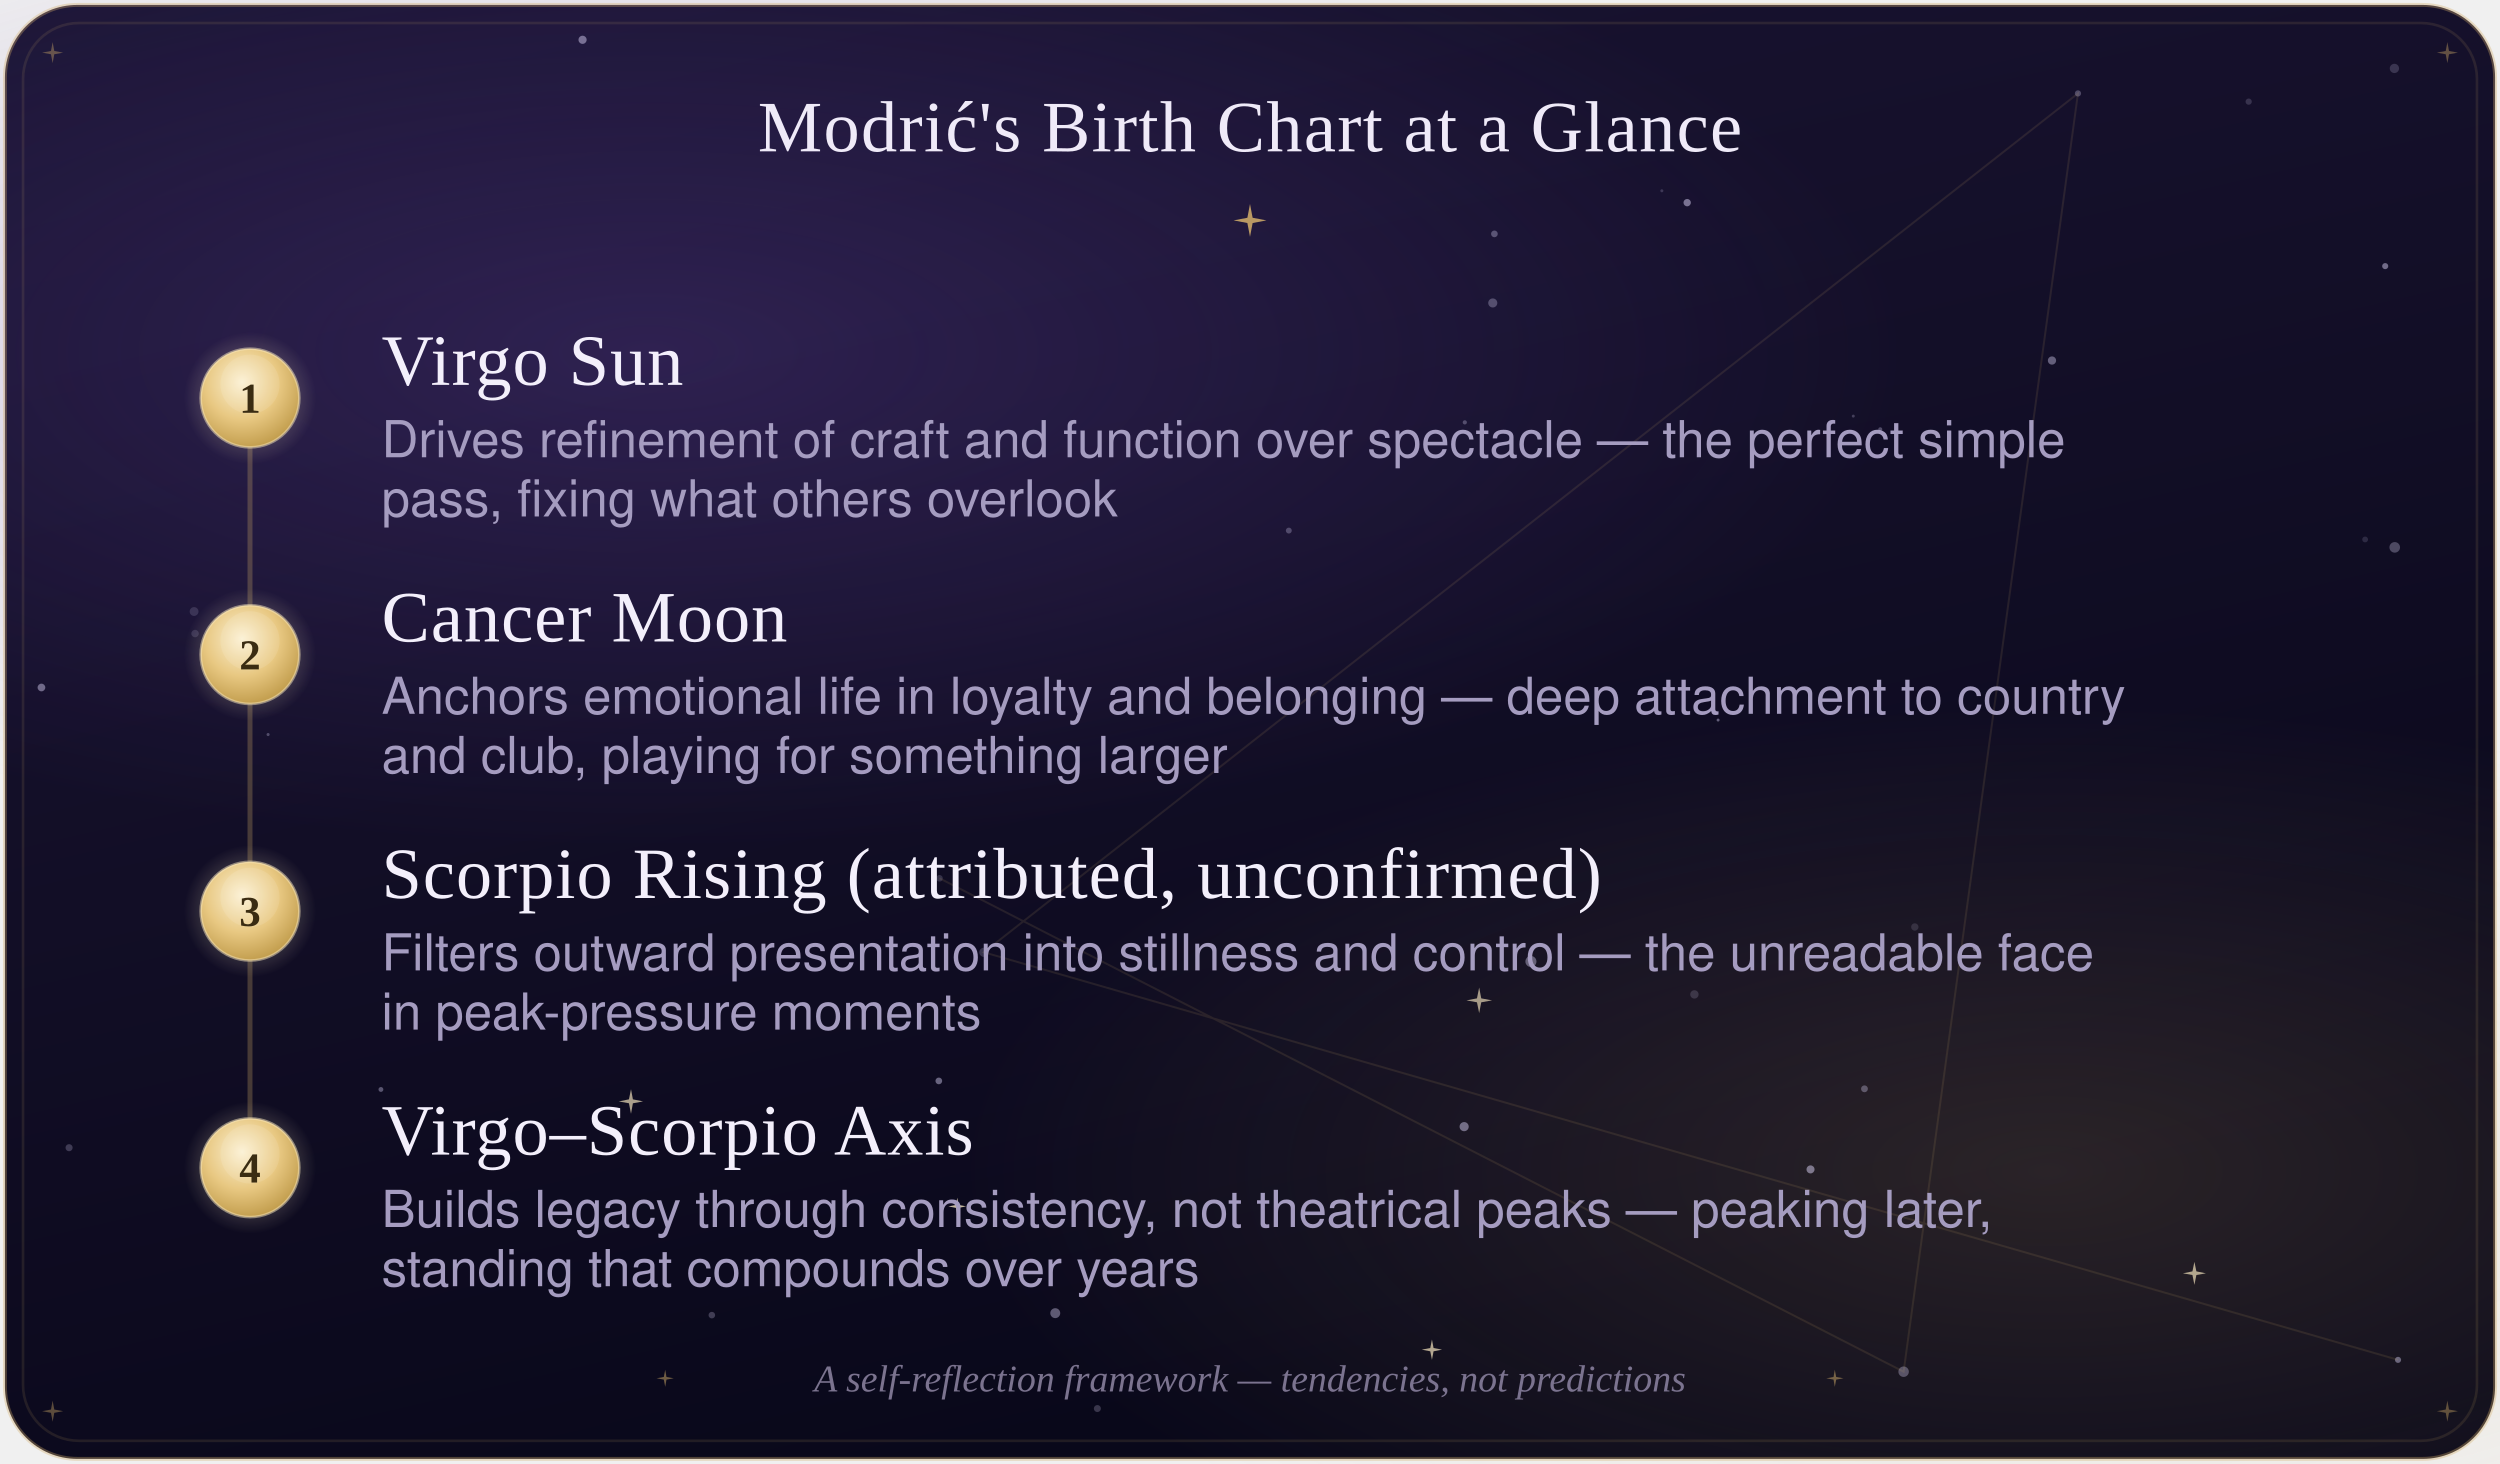
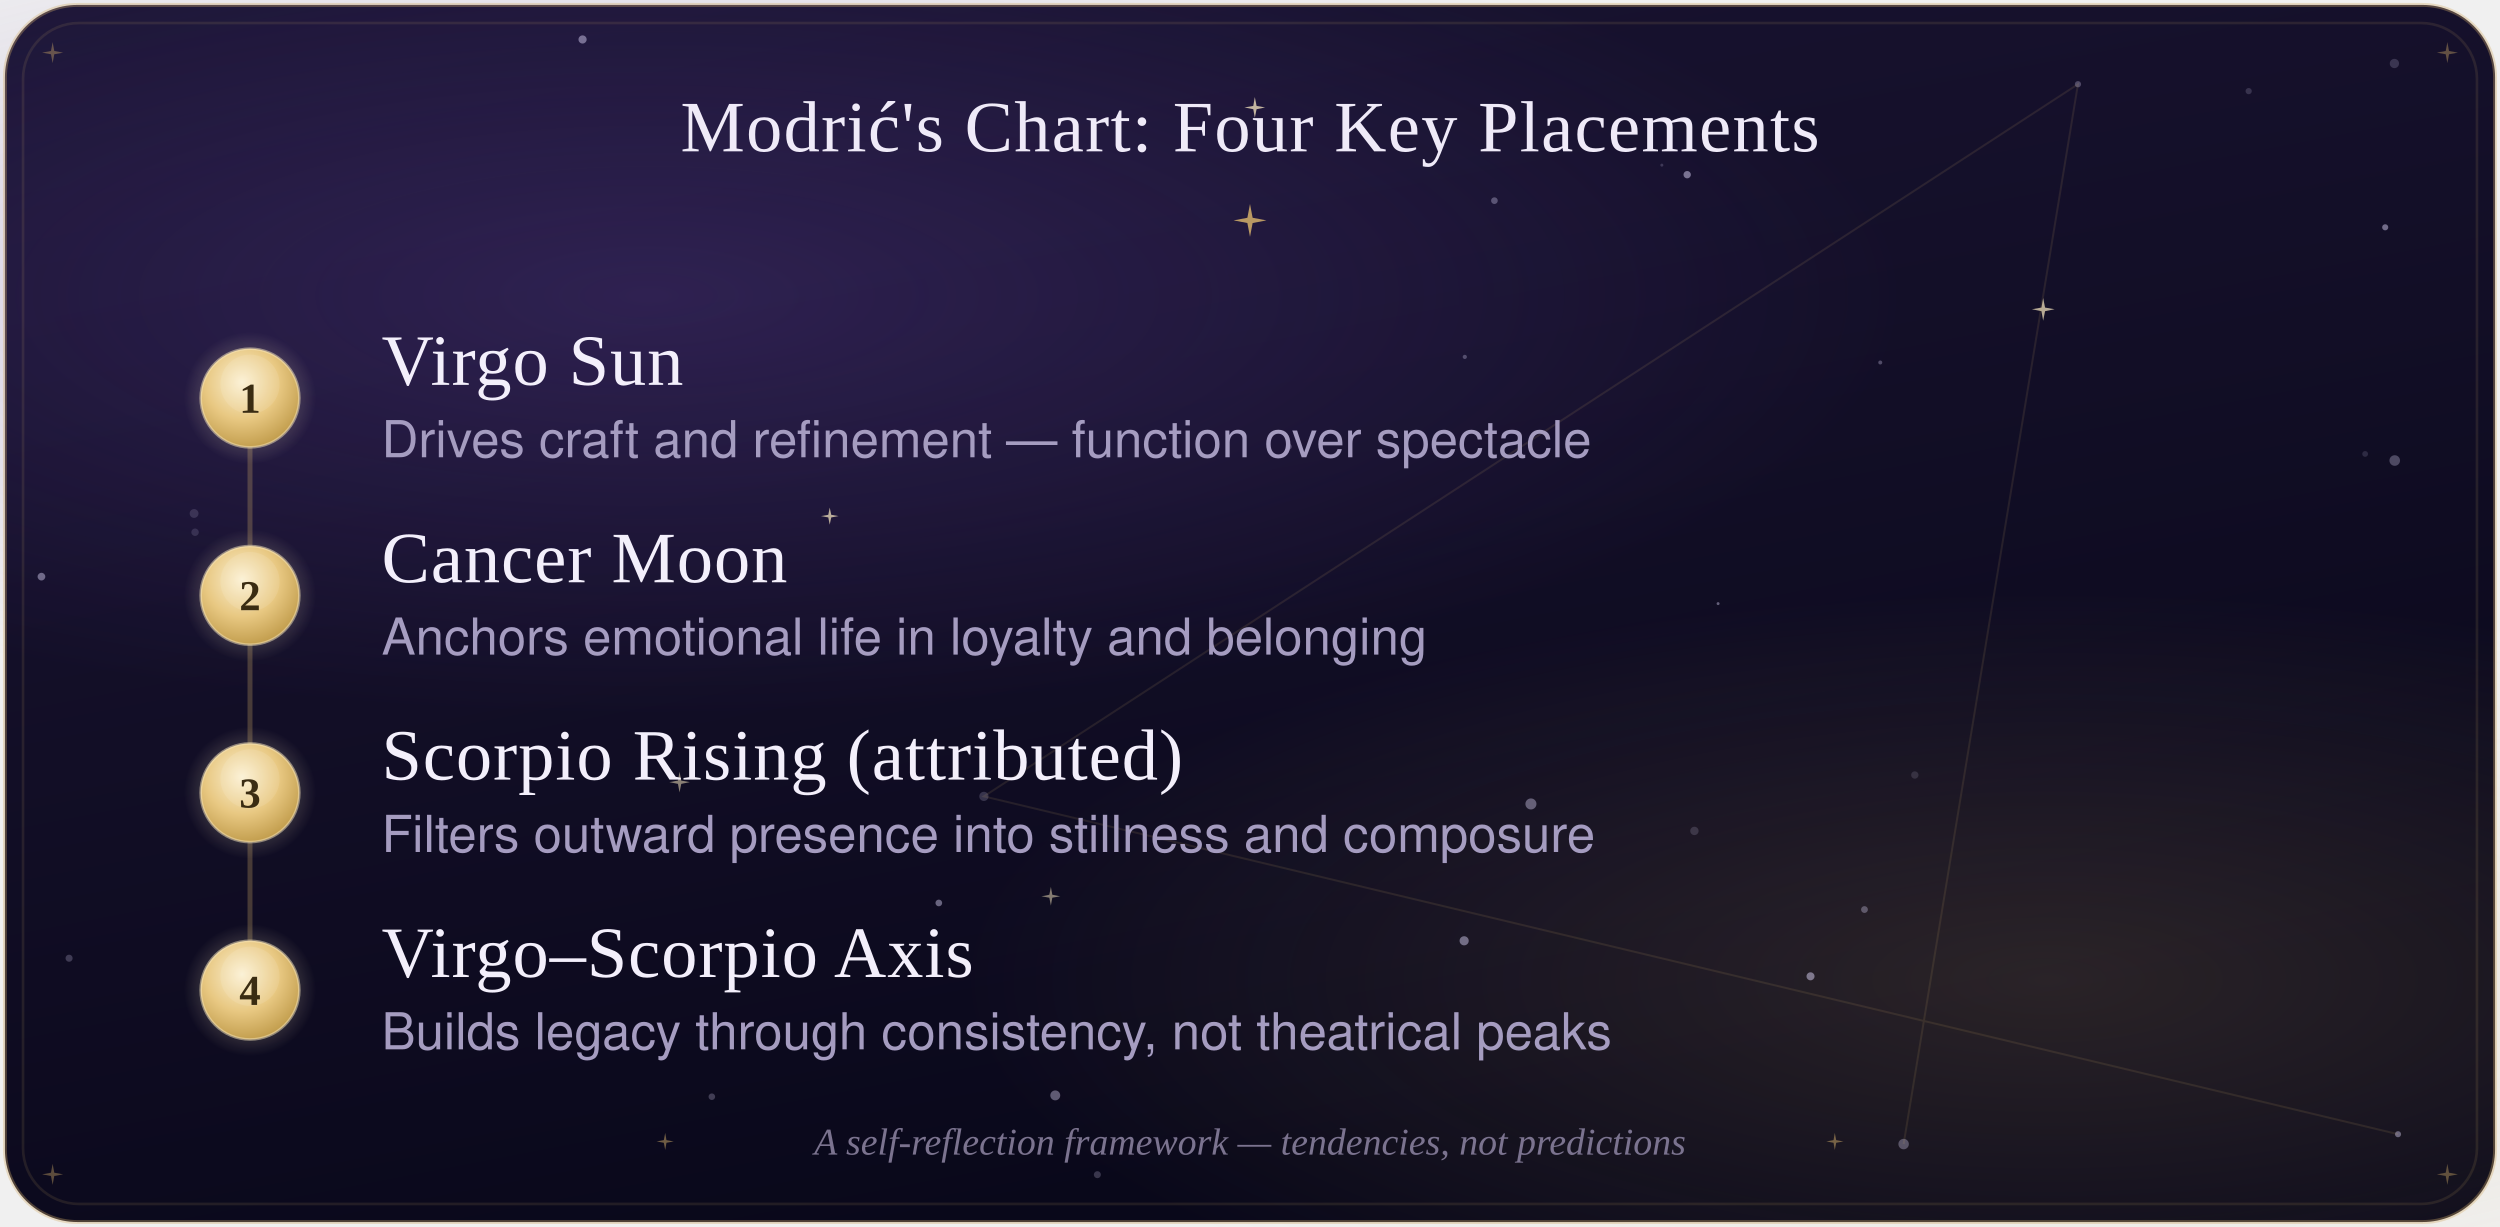
- <svg xmlns="http://www.w3.org/2000/svg" viewBox="0 0 760 445" role="img" aria-label="Modrić's Birth Chart at a Glance">
+ <svg xmlns="http://www.w3.org/2000/svg" viewBox="0 0 760 373" role="img" aria-label="Modrić's Chart: Four Key Placements">
  <defs>
    <linearGradient id="lukamodriczodiacsign1en-panel" x1="0" y1="0" x2="0.4" y2="1">
      <stop offset="0" stop-color="#1a1433" />
      <stop offset="0.55" stop-color="#120e26" />
      <stop offset="1" stop-color="#09081a" />
    </linearGradient>
    <radialGradient id="lukamodriczodiacsign1en-foil" cx="0.42" cy="0.34" r="0.75">
      <stop offset="0" stop-color="#fbf0d2" />
      <stop offset="0.5" stop-color="#e8c882" />
      <stop offset="1" stop-color="#b8923f" />
    </radialGradient>
    <radialGradient id="lukamodriczodiacsign1en-glow" cx="0.5" cy="0.5" r="0.5">
      <stop offset="0" stop-color="#f6e6bf" />
      <stop offset="1" stop-color="#f6e6bf" stop-opacity="0" />
    </radialGradient>
    <radialGradient id="lukamodriczodiacsign1en-neb1" cx="0.5" cy="0.5" r="0.5">
      <stop offset="0" stop-color="#6f4bb0" stop-opacity="0.28" />
      <stop offset="1" stop-color="#6f4bb0" stop-opacity="0" />
    </radialGradient>
    <radialGradient id="lukamodriczodiacsign1en-neb2" cx="0.5" cy="0.5" r="0.5">
      <stop offset="0" stop-color="#d4af6a" stop-opacity="0.16" />
      <stop offset="1" stop-color="#d4af6a" stop-opacity="0" />
    </radialGradient>
    <linearGradient id="lukamodriczodiacsign1en-rule" x1="0" y1="0" x2="1" y2="0">
      <stop offset="0" stop-color="#d4af6a" stop-opacity="0" />
      <stop offset="0.5" stop-color="#d4af6a" stop-opacity="0.6" />
      <stop offset="1" stop-color="#d4af6a" stop-opacity="0" />
    </linearGradient>
  </defs>
-   <rect x="1.5" y="1.5" width="757" height="442" rx="22" fill="url(#lukamodriczodiacsign1en-panel)" />
-   <ellipse cx="198" cy="107" rx="380" ry="151" fill="url(#lukamodriczodiacsign1en-neb1)" />
-   <ellipse cx="623" cy="356" rx="334" ry="142" fill="url(#lukamodriczodiacsign1en-neb2)" />
-   <circle cx="454.3" cy="71.1" r="1.02" fill="#cfc8ea" opacity="0.35" />
-   <circle cx="550.4" cy="355.5" r="1.22" fill="#cfc8ea" opacity="0.53" />
-   <circle cx="582.1" cy="281.8" r="1.12" fill="#cfc8ea" opacity="0.15" />
-   <circle cx="729.0" cy="413.4" r="0.93" fill="#cfc8ea" opacity="0.45" />
-   <circle cx="728.0" cy="166.4" r="1.61" fill="#cfc8ea" opacity="0.32" />
-   <circle cx="465.4" cy="292.3" r="1.68" fill="#cfc8ea" opacity="0.42" />
-   <circle cx="727.9" cy="20.8" r="1.41" fill="#cfc8ea" opacity="0.20" />
-   <circle cx="445.1" cy="342.5" r="1.39" fill="#cfc8ea" opacity="0.49" />
-   <circle cx="683.6" cy="30.9" r="0.95" fill="#cfc8ea" opacity="0.19" />
-   <circle cx="59.3" cy="192.6" r="1.13" fill="#cfc8ea" opacity="0.16" />
-   <circle cx="566.8" cy="331.0" r="1.04" fill="#cfc8ea" opacity="0.35" />
-   <circle cx="505.2" cy="58.0" r="0.46" fill="#cfc8ea" opacity="0.21" />
-   <circle cx="333.6" cy="428.2" r="1.07" fill="#cfc8ea" opacity="0.24" />
-   <circle cx="445.3" cy="128.4" r="0.64" fill="#cfc8ea" opacity="0.32" />
-   <circle cx="719.0" cy="164.0" r="0.88" fill="#cfc8ea" opacity="0.16" />
-   <circle cx="59.0" cy="185.9" r="1.34" fill="#cfc8ea" opacity="0.17" />
-   <circle cx="285.4" cy="328.6" r="1.02" fill="#cfc8ea" opacity="0.47" />
-   <circle cx="299.1" cy="289.5" r="1.40" fill="#cfc8ea" opacity="0.21" />
-   <circle cx="320.8" cy="399.2" r="1.51" fill="#cfc8ea" opacity="0.42" />
-   <circle cx="571.6" cy="130.5" r="0.61" fill="#cfc8ea" opacity="0.33" />
-   <circle cx="725.1" cy="80.9" r="0.93" fill="#cfc8ea" opacity="0.50" />
-   <circle cx="512.9" cy="61.6" r="1.12" fill="#cfc8ea" opacity="0.53" />
-   <circle cx="177.1" cy="12.1" r="1.24" fill="#cfc8ea" opacity="0.50" />
-   <circle cx="631.7" cy="28.4" r="0.95" fill="#cfc8ea" opacity="0.31" />
-   <circle cx="12.6" cy="209.0" r="1.17" fill="#cfc8ea" opacity="0.48" />
-   <circle cx="522.3" cy="218.9" r="0.45" fill="#cfc8ea" opacity="0.44" />
-   <circle cx="515.1" cy="302.3" r="1.27" fill="#cfc8ea" opacity="0.18" />
-   <circle cx="216.4" cy="399.8" r="1.00" fill="#cfc8ea" opacity="0.27" />
-   <circle cx="578.7" cy="417.0" r="1.59" fill="#cfc8ea" opacity="0.35" />
-   <circle cx="391.8" cy="161.3" r="0.90" fill="#cfc8ea" opacity="0.30" />
-   <circle cx="21.0" cy="348.9" r="1.08" fill="#cfc8ea" opacity="0.25" />
-   <circle cx="623.8" cy="109.6" r="1.25" fill="#cfc8ea" opacity="0.43" />
-   <circle cx="563.4" cy="126.5" r="0.45" fill="#cfc8ea" opacity="0.26" />
-   <circle cx="115.8" cy="331.2" r="0.74" fill="#cfc8ea" opacity="0.39" />
-   <circle cx="81.5" cy="223.3" r="0.47" fill="#cfc8ea" opacity="0.32" />
-   <circle cx="453.8" cy="92.1" r="1.38" fill="#cfc8ea" opacity="0.32" />
-   <circle cx="600.7" cy="288.3" r="0.95" fill="#cfc8ea" opacity="0.46" />
-   <circle cx="285.6" cy="267.0" r="1.00" fill="#cfc8ea" opacity="0.19" />
-   <path d="M 667.098 383.6 L 667.7 386.5 L 670.6 387.092 L 667.7 387.6 L 667.098 390.6 L 666.5 387.6 L 663.6 387.092 L 666.5 386.5 Z" fill="#f6e6bf" opacity="0.684" />
-   <path d="M 435.313 407.2 L 435.8 409.8 L 438.4 410.284 L 435.8 410.8 L 435.313 413.4 L 434.8 410.8 L 432.2 410.284 L 434.8 409.8 Z" fill="#f6e6bf" opacity="0.706" />
-   <path d="M 291.02 364.1 L 291.4 366.3 L 293.7 366.743 L 291.4 367.2 L 291.02 369.4 L 290.6 367.2 L 288.3 366.743 L 290.6 366.3 Z" fill="#f6e6bf" opacity="0.794" />
-   <path d="M 449.667 300.2 L 450.3 303.5 L 453.6 304.119 L 450.3 304.7 L 449.667 308.0 L 449.0 304.7 L 445.8 304.119 L 449.0 303.5 Z" fill="#f6e6bf" opacity="0.643" />
-   <path d="M 191.825 331.1 L 192.4 334.2 L 195.5 334.834 L 192.4 335.4 L 191.825 338.6 L 191.2 335.4 L 188.1 334.834 L 191.2 334.2 Z" fill="#f6e6bf" opacity="0.674" />
-   <path d="M 729.0 413.4 L 299.1 289.5 L 631.7 28.4 L 578.7 417.0 L 285.6 267.0" fill="none" stroke="#d4af6a" stroke-width="0.6" opacity="0.12" />
-   <rect x="1.5" y="1.5" width="757" height="442" rx="22" fill="none" stroke="#d4af6a" stroke-opacity="0.34" stroke-width="1.2" />
-   <rect x="7" y="7" width="746" height="431" rx="17" fill="none" stroke="#d4af6a" stroke-opacity="0.12" stroke-width="0.8" />
+   <rect x="1.5" y="1.5" width="757" height="370" rx="22" fill="url(#lukamodriczodiacsign1en-panel)" />
+   <ellipse cx="198" cy="90" rx="380" ry="127" fill="url(#lukamodriczodiacsign1en-neb1)" />
+   <ellipse cx="623" cy="298" rx="334" ry="119" fill="url(#lukamodriczodiacsign1en-neb2)" />
+   <circle cx="454.3" cy="61.0" r="1.02" fill="#cfc8ea" opacity="0.35" />
+   <circle cx="550.4" cy="296.8" r="1.22" fill="#cfc8ea" opacity="0.53" />
+   <circle cx="582.1" cy="235.6" r="1.12" fill="#cfc8ea" opacity="0.15" />
+   <circle cx="729.0" cy="344.8" r="0.93" fill="#cfc8ea" opacity="0.45" />
+   <circle cx="728.0" cy="140.0" r="1.61" fill="#cfc8ea" opacity="0.32" />
+   <circle cx="465.4" cy="244.4" r="1.68" fill="#cfc8ea" opacity="0.42" />
+   <circle cx="727.9" cy="19.3" r="1.41" fill="#cfc8ea" opacity="0.20" />
+   <circle cx="445.1" cy="286.0" r="1.39" fill="#cfc8ea" opacity="0.49" />
+   <circle cx="683.6" cy="27.7" r="0.95" fill="#cfc8ea" opacity="0.19" />
+   <circle cx="59.3" cy="161.8" r="1.13" fill="#cfc8ea" opacity="0.16" />
+   <circle cx="566.8" cy="276.5" r="1.04" fill="#cfc8ea" opacity="0.35" />
+   <circle cx="505.2" cy="50.2" r="0.46" fill="#cfc8ea" opacity="0.21" />
+   <circle cx="333.6" cy="357.1" r="1.07" fill="#cfc8ea" opacity="0.24" />
+   <circle cx="445.3" cy="108.5" r="0.64" fill="#cfc8ea" opacity="0.32" />
+   <circle cx="719.0" cy="138.0" r="0.88" fill="#cfc8ea" opacity="0.16" />
+   <circle cx="59.0" cy="156.1" r="1.34" fill="#cfc8ea" opacity="0.17" />
+   <circle cx="285.4" cy="274.5" r="1.02" fill="#cfc8ea" opacity="0.47" />
+   <circle cx="299.1" cy="242.1" r="1.40" fill="#cfc8ea" opacity="0.21" />
+   <circle cx="320.8" cy="333.0" r="1.51" fill="#cfc8ea" opacity="0.42" />
+   <circle cx="571.6" cy="110.2" r="0.61" fill="#cfc8ea" opacity="0.33" />
+   <circle cx="725.1" cy="69.1" r="0.93" fill="#cfc8ea" opacity="0.50" />
+   <circle cx="512.9" cy="53.1" r="1.12" fill="#cfc8ea" opacity="0.53" />
+   <circle cx="177.1" cy="12.0" r="1.24" fill="#cfc8ea" opacity="0.50" />
+   <circle cx="631.7" cy="25.6" r="0.95" fill="#cfc8ea" opacity="0.31" />
+   <circle cx="12.6" cy="175.3" r="1.17" fill="#cfc8ea" opacity="0.48" />
+   <circle cx="522.3" cy="183.5" r="0.45" fill="#cfc8ea" opacity="0.44" />
+   <circle cx="515.1" cy="252.6" r="1.27" fill="#cfc8ea" opacity="0.18" />
+   <circle cx="216.4" cy="333.4" r="1.00" fill="#cfc8ea" opacity="0.27" />
+   <circle cx="578.7" cy="347.8" r="1.59" fill="#cfc8ea" opacity="0.35" />
+   <circle cx="391.8" cy="135.8" r="0.90" fill="#cfc8ea" opacity="0.30" />
+   <circle cx="21.0" cy="291.3" r="1.08" fill="#cfc8ea" opacity="0.25" />
+   <path d="M 621.121 90.6 L 621.7 93.5 L 624.6 94.01 L 621.7 94.6 L 621.121 97.5 L 620.6 94.6 L 617.7 94.01 L 620.6 93.5 Z" fill="#f6e6bf" opacity="0.722" />
+   <path d="M 319.467 269.6 L 319.9 272.0 L 322.3 272.478 L 319.9 272.9 L 319.467 275.3 L 319.0 272.9 L 316.6 272.478 L 319.0 272.0 Z" fill="#f6e6bf" opacity="0.511" />
+   <path d="M 252.233 154.3 L 252.7 156.5 L 254.9 156.892 L 252.7 157.3 L 252.233 159.5 L 251.8 157.3 L 249.6 156.892 L 251.8 156.5 Z" fill="#f6e6bf" opacity="0.727" />
+   <path d="M 206.578 234.6 L 207.1 237.3 L 209.7 237.771 L 207.1 238.3 L 206.578 240.9 L 206.1 238.3 L 203.5 237.771 L 206.1 237.3 Z" fill="#f6e6bf" opacity="0.528" />
+   <path d="M 381.462 29.5 L 382.0 32.2 L 384.6 32.659 L 382.0 33.2 L 381.462 35.8 L 381.0 33.2 L 378.3 32.659 L 381.0 32.2 Z" fill="#f6e6bf" opacity="0.758" />
+   <path d="M 729.0 344.8 L 299.1 242.1 L 631.7 25.6 L 578.7 347.8" fill="none" stroke="#d4af6a" stroke-width="0.6" opacity="0.12" />
+   <rect x="1.5" y="1.5" width="757" height="370" rx="22" fill="none" stroke="#d4af6a" stroke-opacity="0.34" stroke-width="1.2" />
+   <rect x="7" y="7" width="746" height="359" rx="17" fill="none" stroke="#d4af6a" stroke-opacity="0.12" stroke-width="0.8" />
  <path d="M 16 12.8 L 16.5 15.5 L 19.2 16 L 16.5 16.5 L 16 19.2 L 15.5 16.5 L 12.8 16 L 15.5 15.5 Z" fill="#d4af6a" opacity="0.4" />
  <path d="M 744 12.8 L 744.5 15.5 L 747.2 16 L 744.5 16.5 L 744 19.2 L 743.5 16.5 L 740.8 16 L 743.5 15.5 Z" fill="#d4af6a" opacity="0.4" />
-   <path d="M 16 425.8 L 16.5 428.5 L 19.2 429 L 16.5 429.5 L 16 432.2 L 15.5 429.5 L 12.8 429 L 15.5 428.5 Z" fill="#d4af6a" opacity="0.4" />
-   <path d="M 744 425.8 L 744.5 428.5 L 747.2 429 L 744.5 429.5 L 744 432.2 L 743.5 429.5 L 740.8 429 L 743.5 428.5 Z" fill="#d4af6a" opacity="0.4" />
-   <text x="380" y="46" text-anchor="middle" font-family="Georgia, 'Times New Roman', serif" font-size="22" letter-spacing="0.4" fill="#efeaf8">Modrić's Birth Chart at a Glance</text>
+   <path d="M 16 353.8 L 16.5 356.5 L 19.2 357 L 16.5 357.5 L 16 360.2 L 15.5 357.5 L 12.8 357 L 15.5 356.5 Z" fill="#d4af6a" opacity="0.4" />
+   <path d="M 744 353.8 L 744.5 356.5 L 747.2 357 L 744.5 357.5 L 744 360.2 L 743.5 357.5 L 740.8 357 L 743.5 356.5 Z" fill="#d4af6a" opacity="0.4" />
+   <text x="380" y="46" text-anchor="middle" font-family="Georgia, 'Times New Roman', serif" font-size="22" letter-spacing="0.4" fill="#efeaf8">Modrić's Chart: Four Key Placements</text>
  <line x1="230" y1="67" x2="368" y2="67" stroke="url(#lukamodriczodiacsign1en-rule)" stroke-width="1" />
  <line x1="392" y1="67" x2="530" y2="67" stroke="url(#lukamodriczodiacsign1en-rule)" stroke-width="1" />
  <path d="M 380 62.0 L 380.8 66.2 L 385.0 67 L 380.8 67.8 L 380 72.0 L 379.2 67.8 L 375.0 67 L 379.2 66.2 Z" fill="#d4af6a" opacity="0.85" />
-   <line x1="76" y1="121" x2="76" y2="355" stroke="#d4af6a" stroke-opacity="0.28" stroke-width="1.5" />
+   <line x1="76" y1="121" x2="76" y2="301" stroke="#d4af6a" stroke-opacity="0.28" stroke-width="1.5" />
  <circle cx="76" cy="121" r="20.0" fill="url(#lukamodriczodiacsign1en-glow)" opacity="0.5" />
  <circle cx="76" cy="121" r="15" fill="url(#lukamodriczodiacsign1en-foil)" stroke="#f6e6bf" stroke-opacity="0.5" stroke-width="0.8" />
  <circle cx="76" cy="116.8" r="9.0" fill="#ffffff" opacity="0.10" />
  <text x="76" y="125.5" text-anchor="middle" font-family="Georgia, 'Times New Roman', serif" font-size="13" font-weight="700" fill="#3a2c12">1</text>
  <text x="116" y="117.0" font-family="Georgia, 'Times New Roman', serif" font-size="22" letter-spacing="0.3" fill="#f3effb">Virgo Sun</text>
-   <text x="116" y="139.0" font-family="Helvetica, Arial, sans-serif" font-size="15.5" fill="#a59cc0">Drives refinement of craft and function over spectacle — the perfect simple</text>
-   <text x="116" y="157.0" font-family="Helvetica, Arial, sans-serif" font-size="15.5" fill="#a59cc0">pass, fixing what others overlook</text>
-   <circle cx="76" cy="199" r="20.0" fill="url(#lukamodriczodiacsign1en-glow)" opacity="0.5" />
-   <circle cx="76" cy="199" r="15" fill="url(#lukamodriczodiacsign1en-foil)" stroke="#f6e6bf" stroke-opacity="0.5" stroke-width="0.8" />
-   <circle cx="76" cy="194.8" r="9.0" fill="#ffffff" opacity="0.10" />
-   <text x="76" y="203.5" text-anchor="middle" font-family="Georgia, 'Times New Roman', serif" font-size="13" font-weight="700" fill="#3a2c12">2</text>
-   <text x="116" y="195.0" font-family="Georgia, 'Times New Roman', serif" font-size="22" letter-spacing="0.3" fill="#f3effb">Cancer Moon</text>
-   <text x="116" y="217.0" font-family="Helvetica, Arial, sans-serif" font-size="15.5" fill="#a59cc0">Anchors emotional life in loyalty and belonging — deep attachment to country</text>
-   <text x="116" y="235.0" font-family="Helvetica, Arial, sans-serif" font-size="15.5" fill="#a59cc0">and club, playing for something larger</text>
-   <circle cx="76" cy="277" r="20.0" fill="url(#lukamodriczodiacsign1en-glow)" opacity="0.5" />
-   <circle cx="76" cy="277" r="15" fill="url(#lukamodriczodiacsign1en-foil)" stroke="#f6e6bf" stroke-opacity="0.5" stroke-width="0.8" />
-   <circle cx="76" cy="272.8" r="9.0" fill="#ffffff" opacity="0.10" />
-   <text x="76" y="281.5" text-anchor="middle" font-family="Georgia, 'Times New Roman', serif" font-size="13" font-weight="700" fill="#3a2c12">3</text>
-   <text x="116" y="273.0" font-family="Georgia, 'Times New Roman', serif" font-size="22" letter-spacing="0.3" fill="#f3effb">Scorpio Rising (attributed, unconfirmed)</text>
-   <text x="116" y="295.0" font-family="Helvetica, Arial, sans-serif" font-size="15.5" fill="#a59cc0">Filters outward presentation into stillness and control — the unreadable face</text>
-   <text x="116" y="313.0" font-family="Helvetica, Arial, sans-serif" font-size="15.5" fill="#a59cc0">in peak-pressure moments</text>
-   <circle cx="76" cy="355" r="20.0" fill="url(#lukamodriczodiacsign1en-glow)" opacity="0.5" />
-   <circle cx="76" cy="355" r="15" fill="url(#lukamodriczodiacsign1en-foil)" stroke="#f6e6bf" stroke-opacity="0.5" stroke-width="0.8" />
-   <circle cx="76" cy="350.8" r="9.0" fill="#ffffff" opacity="0.10" />
-   <text x="76" y="359.5" text-anchor="middle" font-family="Georgia, 'Times New Roman', serif" font-size="13" font-weight="700" fill="#3a2c12">4</text>
-   <text x="116" y="351.0" font-family="Georgia, 'Times New Roman', serif" font-size="22" letter-spacing="0.3" fill="#f3effb">Virgo–Scorpio Axis</text>
-   <text x="116" y="373.0" font-family="Helvetica, Arial, sans-serif" font-size="15.5" fill="#a59cc0">Builds legacy through consistency, not theatrical peaks — peaking later,</text>
-   <text x="116" y="391.0" font-family="Helvetica, Arial, sans-serif" font-size="15.5" fill="#a59cc0">standing that compounds over years</text>
-   <path d="M 202.227 416.4 L 202.6 418.6 L 204.8 419 L 202.6 419.4 L 202.227 421.6 L 201.8 419.4 L 199.6 419 L 201.8 418.6 Z" fill="#d4af6a" opacity="0.5" />
-   <text x="380" y="423" text-anchor="middle" font-family="Georgia, 'Times New Roman', serif" font-style="italic" font-size="11.5" fill="#7b738f">A self-reflection framework — tendencies, not predictions</text>
-   <path d="M 557.773 416.4 L 558.2 418.6 L 560.4 419 L 558.2 419.4 L 557.773 421.6 L 557.4 419.4 L 555.2 419 L 557.4 418.6 Z" fill="#d4af6a" opacity="0.5" />
+   <text x="116" y="139.0" font-family="Helvetica, Arial, sans-serif" font-size="15.5" fill="#a59cc0">Drives craft and refinement — function over spectacle</text>
+   <circle cx="76" cy="181" r="20.0" fill="url(#lukamodriczodiacsign1en-glow)" opacity="0.5" />
+   <circle cx="76" cy="181" r="15" fill="url(#lukamodriczodiacsign1en-foil)" stroke="#f6e6bf" stroke-opacity="0.5" stroke-width="0.8" />
+   <circle cx="76" cy="176.8" r="9.0" fill="#ffffff" opacity="0.10" />
+   <text x="76" y="185.5" text-anchor="middle" font-family="Georgia, 'Times New Roman', serif" font-size="13" font-weight="700" fill="#3a2c12">2</text>
+   <text x="116" y="177.0" font-family="Georgia, 'Times New Roman', serif" font-size="22" letter-spacing="0.3" fill="#f3effb">Cancer Moon</text>
+   <text x="116" y="199.0" font-family="Helvetica, Arial, sans-serif" font-size="15.5" fill="#a59cc0">Anchors emotional life in loyalty and belonging</text>
+   <circle cx="76" cy="241" r="20.0" fill="url(#lukamodriczodiacsign1en-glow)" opacity="0.5" />
+   <circle cx="76" cy="241" r="15" fill="url(#lukamodriczodiacsign1en-foil)" stroke="#f6e6bf" stroke-opacity="0.5" stroke-width="0.8" />
+   <circle cx="76" cy="236.8" r="9.0" fill="#ffffff" opacity="0.10" />
+   <text x="76" y="245.5" text-anchor="middle" font-family="Georgia, 'Times New Roman', serif" font-size="13" font-weight="700" fill="#3a2c12">3</text>
+   <text x="116" y="237.0" font-family="Georgia, 'Times New Roman', serif" font-size="22" letter-spacing="0.3" fill="#f3effb">Scorpio Rising (attributed)</text>
+   <text x="116" y="259.0" font-family="Helvetica, Arial, sans-serif" font-size="15.5" fill="#a59cc0">Filters outward presence into stillness and composure</text>
+   <circle cx="76" cy="301" r="20.0" fill="url(#lukamodriczodiacsign1en-glow)" opacity="0.5" />
+   <circle cx="76" cy="301" r="15" fill="url(#lukamodriczodiacsign1en-foil)" stroke="#f6e6bf" stroke-opacity="0.5" stroke-width="0.8" />
+   <circle cx="76" cy="296.8" r="9.0" fill="#ffffff" opacity="0.10" />
+   <text x="76" y="305.5" text-anchor="middle" font-family="Georgia, 'Times New Roman', serif" font-size="13" font-weight="700" fill="#3a2c12">4</text>
+   <text x="116" y="297.0" font-family="Georgia, 'Times New Roman', serif" font-size="22" letter-spacing="0.3" fill="#f3effb">Virgo–Scorpio Axis</text>
+   <text x="116" y="319.0" font-family="Helvetica, Arial, sans-serif" font-size="15.5" fill="#a59cc0">Builds legacy through consistency, not theatrical peaks</text>
+   <path d="M 202.227 344.4 L 202.6 346.6 L 204.8 347 L 202.6 347.4 L 202.227 349.6 L 201.8 347.4 L 199.6 347 L 201.8 346.6 Z" fill="#d4af6a" opacity="0.5" />
+   <text x="380" y="351" text-anchor="middle" font-family="Georgia, 'Times New Roman', serif" font-style="italic" font-size="11.5" fill="#7b738f">A self-reflection framework — tendencies, not predictions</text>
+   <path d="M 557.773 344.4 L 558.2 346.6 L 560.4 347 L 558.2 347.4 L 557.773 349.6 L 557.4 347.4 L 555.2 347 L 557.4 346.6 Z" fill="#d4af6a" opacity="0.5" />
</svg>
